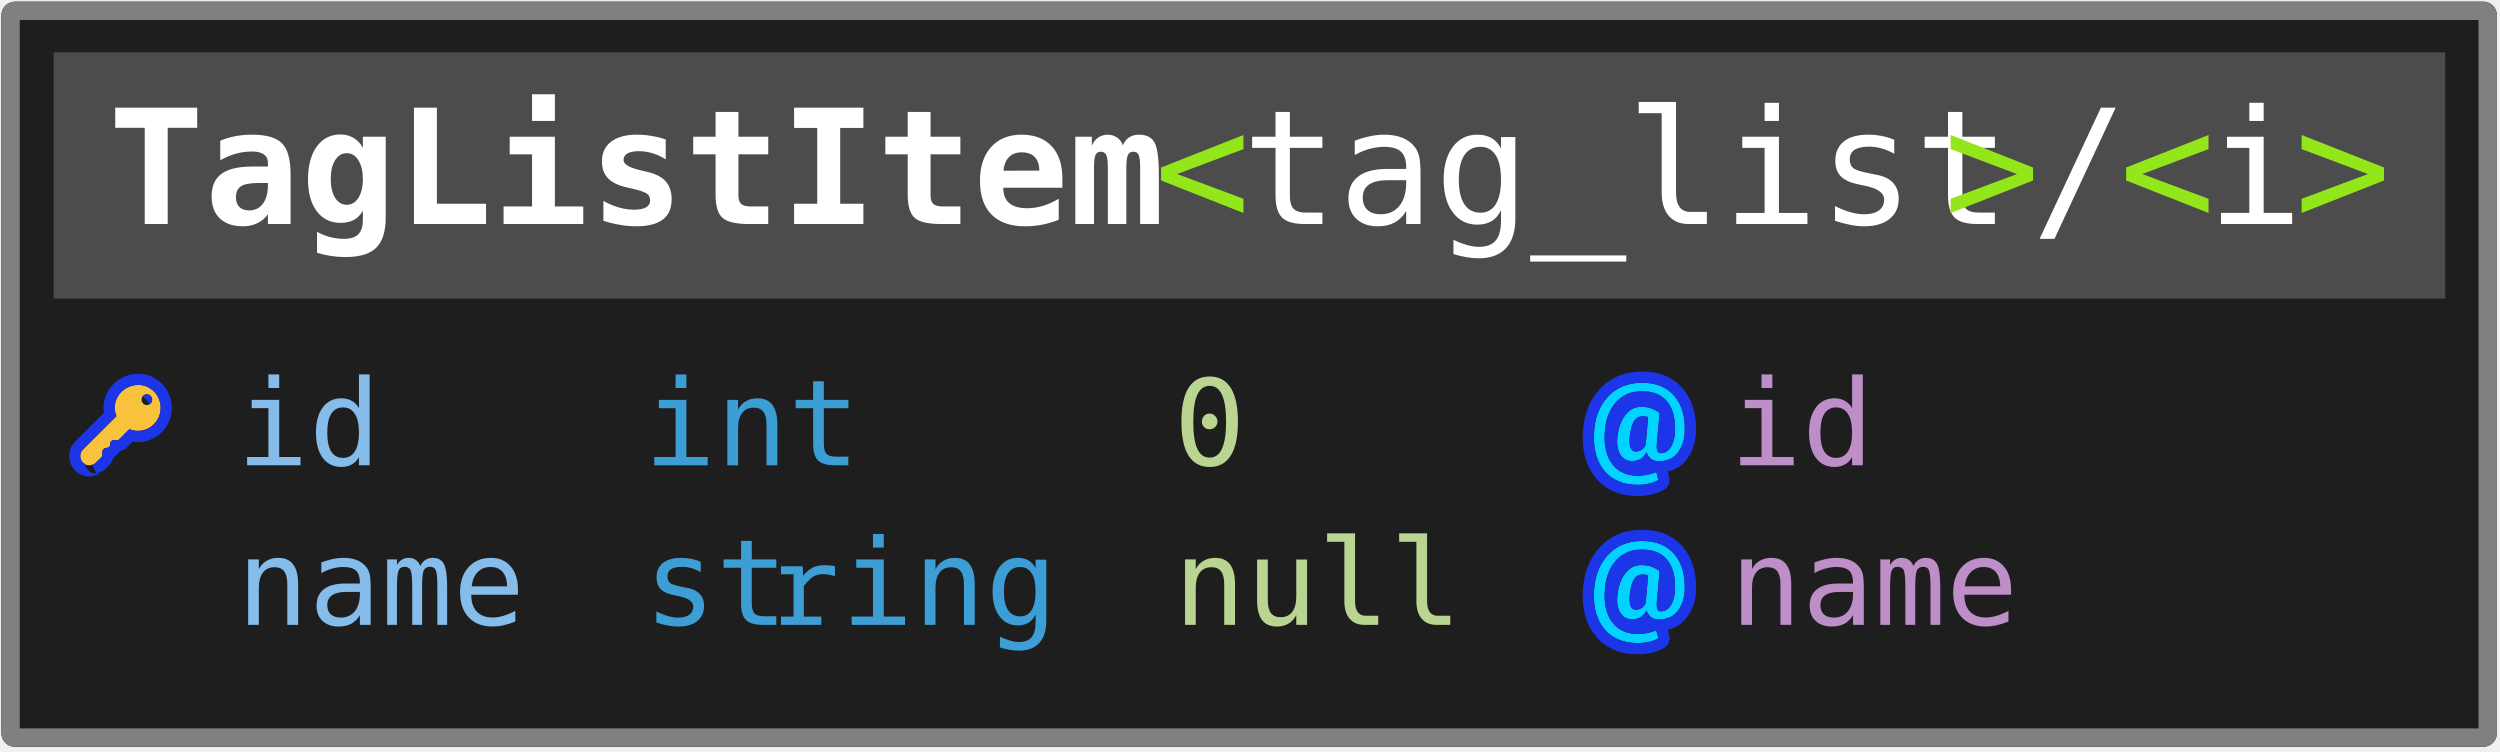
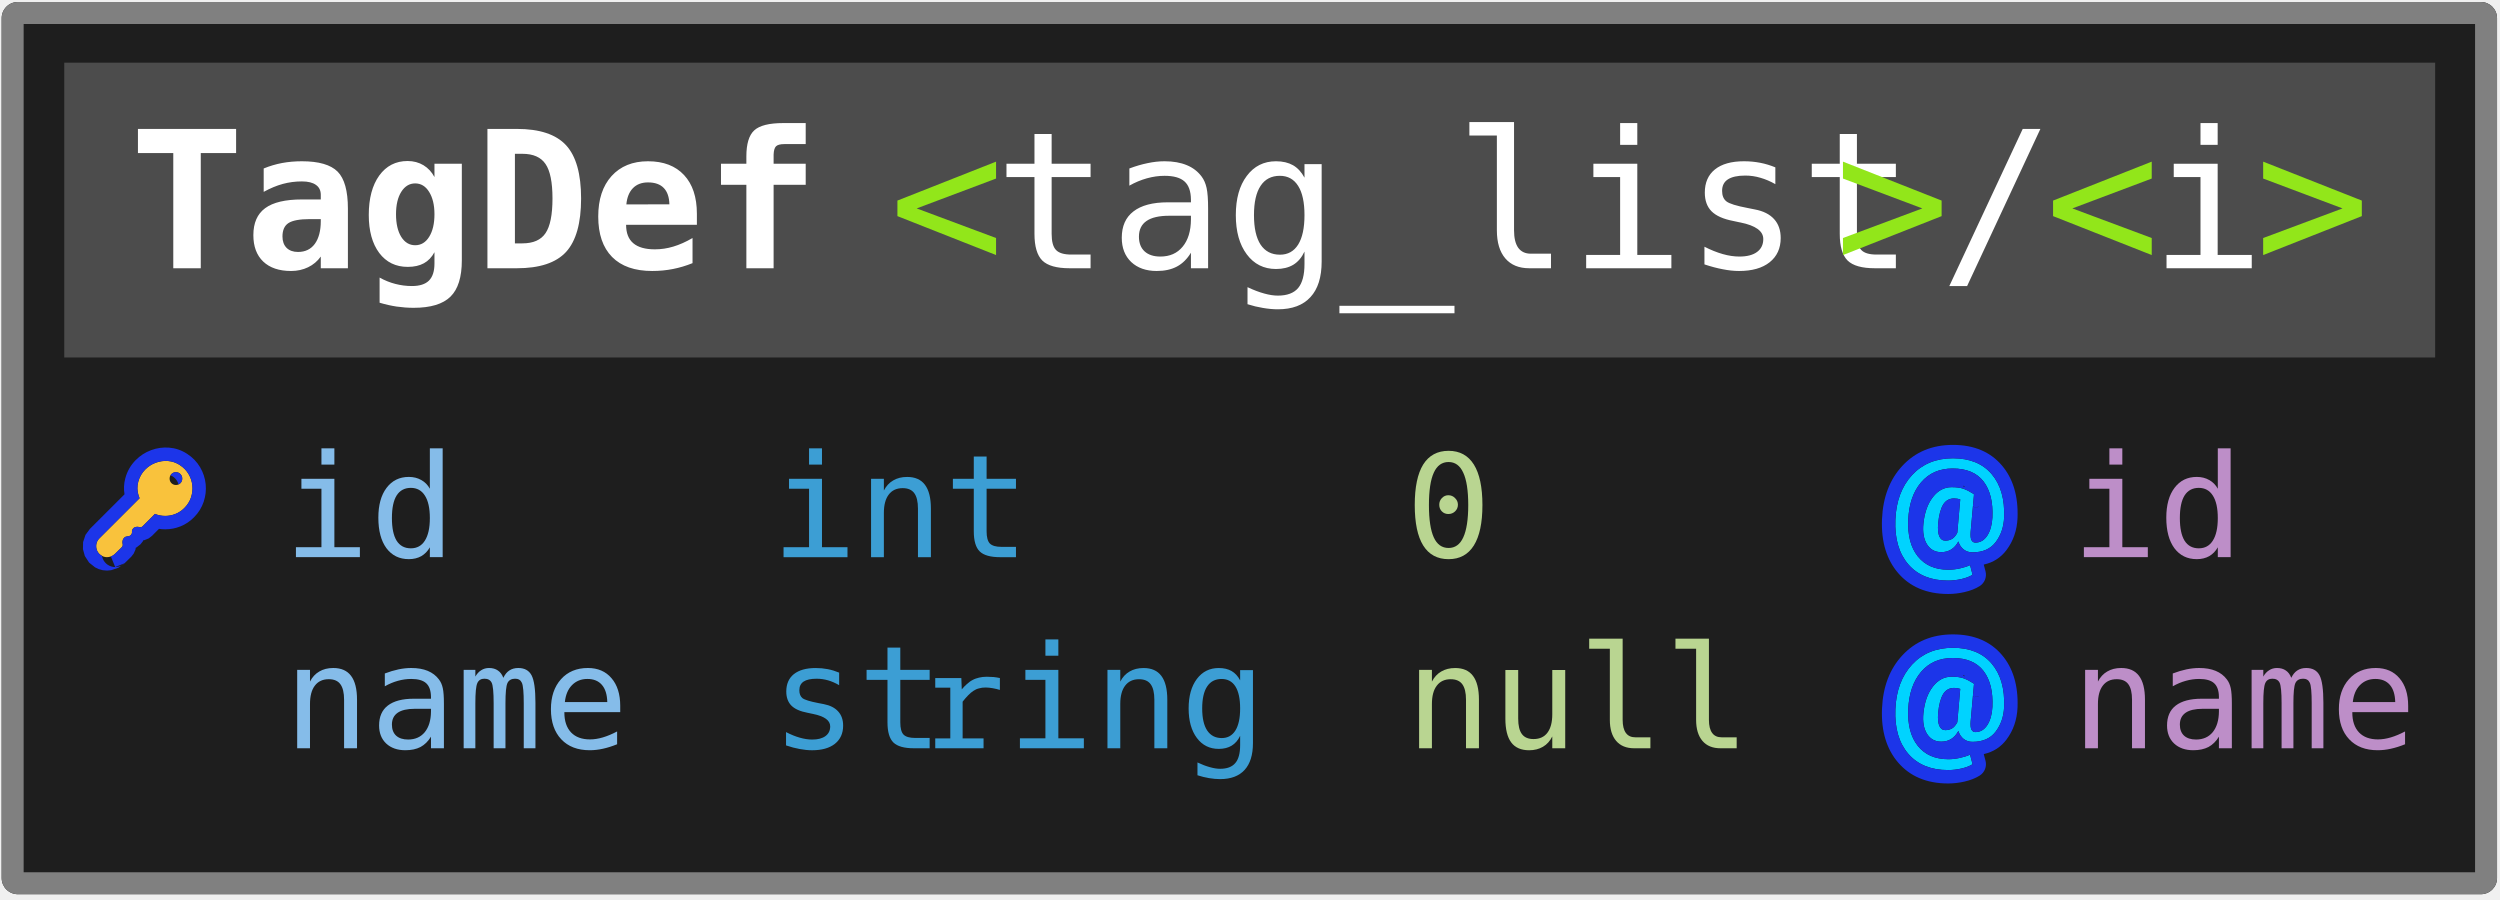
- <svg xmlns="http://www.w3.org/2000/svg" width="376px" height="113px" version="1.1" xml:space="preserve" style="fill-rule:evenodd;clip-rule:evenodd;stroke-linejoin:round;stroke-miterlimit:2;">
+ <svg xmlns="http://www.w3.org/2000/svg" width="314px" height="113px" version="1.1" xml:space="preserve" style="fill-rule:evenodd;clip-rule:evenodd;stroke-linejoin:round;stroke-miterlimit:2;">
  <g transform="matrix(1,0,0,1,-1567,-877)">
    <g transform="matrix(1.88574,0,0,2.11455,0,0)">
-       <g id="TagListItem-Node" transform="matrix(0.41675,0,0,0.136134,638.828,372.147)">
+       <g id="TagListItem-Node" transform="matrix(0.348011,0,0,0.136134,670.539,372.147)">
        <rect x="461.325" y="313.788" width="477.583" height="389.292" style="fill:none;" />
        <clipPath id="_clip1">
          <rect x="461.325" y="313.788" width="477.583" height="389.292" />
        </clipPath>
        <g clip-path="url(#_clip1)">
          <g transform="matrix(0.860484,0,0,1.13643,169.719,31.5814)">
-             <path d="M893.902,254.534L893.902,584.679C893.902,588.105 892.556,590.885 890.9,590.885L341.887,590.885C340.23,590.885 338.885,588.105 338.885,584.679L338.885,254.534C338.885,251.109 340.23,248.328 341.887,248.328L890.9,248.328C892.556,248.328 893.902,251.109 893.902,254.534Z" style="fill:rgb(30,30,30);" />
-             <path d="M893.902,254.534L893.902,584.679C893.902,588.105 892.556,590.885 890.9,590.885L341.887,590.885C340.23,590.885 338.885,588.105 338.885,584.679L338.885,254.534C338.885,251.109 340.23,248.328 341.887,248.328L890.9,248.328C892.556,248.328 893.902,251.109 893.902,254.534ZM342.966,256.764L342.966,582.449L889.821,582.449L889.821,256.764L342.966,256.764Z" style="fill:rgb(128,128,128);" />
+             <path d="M893.902,254.534L893.902,584.679C893.902,588.105 892.291,590.885 890.307,590.885L342.48,590.885C340.496,590.885 338.885,588.105 338.885,584.679L338.885,254.534C338.885,251.109 340.496,248.328 342.48,248.328L890.307,248.328C892.291,248.328 893.902,251.109 893.902,254.534Z" style="fill:rgb(30,30,30);" />
+             <path d="M893.902,254.534L893.902,584.679C893.902,588.105 892.291,590.885 890.307,590.885L342.48,590.885C340.496,590.885 338.885,588.105 338.885,584.679L338.885,254.534C338.885,251.109 340.496,248.328 342.48,248.328L890.307,248.328C892.291,248.328 893.902,251.109 893.902,254.534ZM343.772,256.764L343.772,582.449L889.015,582.449L889.015,256.764L343.772,256.764Z" style="fill:rgb(128,128,128);" />
          </g>
-           <g id="Tag-Column" transform="matrix(1.27245,0,0,3.47388,39.1545,-982.141)">
+           <g id="Tag-Column" transform="matrix(1.52379,0,0,3.47388,-44.2317,-982.141)">
            <text x="591.738px" y="442.78px" style="font-family:'Consolas', monospace;font-size:18px;fill:rgb(189,142,200);">id</text>
            <g transform="matrix(18,0,0,18,631.324,466.78)">
                        </g>
            <text x="591.738px" y="466.78px" style="font-family:'Consolas', monospace;font-size:18px;fill:rgb(189,142,200);">name</text>
          </g>
-           <g id="Attrib-or-Elem-Column" transform="matrix(1.45999,0,0,1.38165,-1395.02,-119.226)">
-             <g transform="matrix(0.488367,0,0,1.40887,959.203,-166.316)">
+           <g id="Attrib-or-Elem-Column" transform="matrix(1.45999,0,0,1.38165,-1335.65,-119.226)">
+             <g transform="matrix(0.584828,0,0,1.40887,855.115,-166.316)">
              <g id="At">
                <path d="M1091.25,498.511C1091.16,500.64 1090.54,502.476 1089.38,504.019C1088.22,505.562 1086.48,506.333 1084.16,506.333C1083.4,506.333 1082.74,506.118 1082.19,505.688C1081.63,505.259 1081.23,504.658 1081,503.887C1080.57,504.688 1080.04,505.288 1079.39,505.688C1078.76,506.089 1078.01,506.289 1077.15,506.289C1075.77,506.289 1074.71,505.708 1073.97,504.546C1073.24,503.384 1072.97,501.846 1073.16,499.932C1073.41,497.451 1074.11,495.464 1075.27,493.97C1076.42,492.476 1077.83,491.729 1079.48,491.729C1080.61,491.729 1081.52,491.855 1082.21,492.109C1082.9,492.363 1083.65,492.754 1084.47,493.281L1084.43,493.34L1084.5,493.34L1083.75,501.733C1083.68,502.661 1083.75,503.296 1083.96,503.638C1084.16,503.98 1084.44,504.15 1084.79,504.15C1085.92,504.15 1086.82,503.618 1087.5,502.554C1088.17,501.489 1088.55,500.142 1088.63,498.511C1088.79,495.063 1088.12,492.373 1086.63,490.439C1085.14,488.506 1082.84,487.539 1079.72,487.539C1076.77,487.539 1074.4,488.579 1072.63,490.659C1070.87,492.739 1069.91,495.527 1069.76,499.023C1069.6,502.49 1070.31,505.225 1071.9,507.227C1073.5,509.229 1075.79,510.23 1078.77,510.23C1079.6,510.23 1080.46,510.132 1081.34,509.937C1082.23,509.741 1082.99,509.497 1083.62,509.204L1084.18,511.357C1083.52,511.768 1082.69,512.087 1081.68,512.317C1080.67,512.546 1079.68,512.661 1078.71,512.661C1074.85,512.661 1071.87,511.445 1069.77,509.014C1067.68,506.582 1066.71,503.252 1066.88,499.023C1067.05,494.854 1068.3,491.516 1070.62,489.011C1072.94,486.506 1076,485.254 1079.78,485.254C1083.56,485.254 1086.46,486.438 1088.47,488.806C1090.48,491.174 1091.41,494.409 1091.25,498.511ZM1076.46,499.932C1076.36,501.172 1076.45,502.112 1076.73,502.751C1077.01,503.391 1077.46,503.711 1078.08,503.711C1078.63,503.711 1079.13,503.584 1079.57,503.33C1080.02,503.076 1080.41,502.607 1080.77,501.924L1080.77,501.829C1080.77,501.804 1080.77,501.772 1080.78,501.733L1081.42,494.468C1081.2,494.399 1080.97,494.346 1080.75,494.307C1080.53,494.268 1080.29,494.248 1080.05,494.248C1078.96,494.248 1078.14,494.719 1077.57,495.662C1077.01,496.604 1076.63,498.027 1076.46,499.932Z" style="fill:rgb(0,211,255);fill-rule:nonzero;" />
-                 <path d="M1086.69,509.077L1087.09,510.605C1087.41,511.873 1086.88,513.208 1085.77,513.903C1084.87,514.468 1083.74,514.931 1082.35,515.247C1081.11,515.528 1079.9,515.666 1078.71,515.666C1073.85,515.666 1070.13,514.037 1067.5,510.975C1064.96,508.029 1063.67,504.028 1063.88,498.906L1063.88,498.897C1064.09,493.918 1065.65,489.96 1068.42,486.97C1071.3,483.856 1075.07,482.249 1079.78,482.249C1084.58,482.249 1088.21,483.856 1090.76,486.861C1093.21,489.74 1094.45,493.639 1094.26,498.625L1094.26,498.635C1094.14,501.418 1093.3,503.809 1091.78,505.826C1090.53,507.49 1088.84,508.603 1086.69,509.077ZM1084.54,496.285L1084.5,496.286L1084.5,496.289L1084.53,496.291L1084.54,496.285ZM1084.53,496.291L1084.5,496.307L1084.5,496.345L1084.56,496.292L1084.53,496.291ZM1084.56,496.292C1084.73,496.299 1085.12,496.29 1085.59,496.102L1085.59,496.072C1085.27,496.2 1084.92,496.273 1084.57,496.285L1084.56,496.292ZM1084.57,496.285L1084.6,496.259L1084.54,496.285L1084.57,496.285ZM1091.25,498.511C1091.41,494.409 1090.48,491.174 1088.47,488.806C1086.46,486.438 1083.56,485.254 1079.78,485.254C1076,485.254 1072.94,486.506 1070.62,489.011C1068.3,491.516 1067.05,494.854 1066.88,499.023C1066.71,503.252 1067.68,506.582 1069.77,509.014C1071.87,511.445 1074.85,512.661 1078.71,512.661C1079.68,512.661 1080.67,512.546 1081.68,512.317C1082.69,512.087 1083.52,511.768 1084.18,511.357L1083.62,509.204C1082.99,509.497 1082.23,509.741 1081.34,509.937C1080.46,510.132 1079.6,510.23 1078.77,510.23C1075.79,510.23 1073.5,509.229 1071.9,507.227C1070.31,505.225 1069.6,502.49 1069.76,499.023C1069.91,495.527 1070.87,492.739 1072.63,490.659C1074.4,488.579 1076.77,487.539 1079.72,487.539C1082.84,487.539 1085.14,488.506 1086.63,490.439C1088.12,492.373 1088.79,495.063 1088.63,498.511C1088.55,500.142 1088.17,501.489 1087.5,502.554C1086.82,503.618 1085.92,504.15 1084.79,504.15C1084.44,504.15 1084.16,503.98 1083.96,503.638C1083.75,503.296 1083.68,502.661 1083.75,501.733L1084.5,493.34L1084.43,493.34L1084.47,493.281C1083.65,492.754 1082.9,492.363 1082.21,492.109C1081.52,491.855 1080.61,491.729 1079.48,491.729C1077.83,491.729 1076.42,492.476 1075.27,493.97C1074.11,495.464 1073.41,497.451 1073.16,499.932C1072.97,501.846 1073.24,503.384 1073.97,504.546C1074.71,505.708 1075.77,506.289 1077.15,506.289C1078.01,506.289 1078.76,506.089 1079.39,505.688C1080.04,505.288 1080.57,504.688 1081,503.887C1081.23,504.658 1081.63,505.259 1082.19,505.688C1082.74,506.118 1083.4,506.333 1084.16,506.333C1086.48,506.333 1088.22,505.562 1089.38,504.019C1090.54,502.476 1091.16,500.64 1091.25,498.511ZM1076.46,499.932C1076.63,498.027 1077.01,496.604 1077.57,495.662C1078.14,494.719 1078.96,494.248 1080.05,494.248C1080.29,494.248 1080.53,494.268 1080.75,494.307C1080.97,494.346 1081.2,494.399 1081.42,494.468L1080.78,501.733C1080.77,501.772 1080.77,501.804 1080.77,501.829L1080.77,501.924C1080.41,502.607 1080.02,503.076 1079.57,503.33C1079.13,503.584 1078.63,503.711 1078.08,503.711C1077.46,503.711 1077.01,503.391 1076.73,502.751C1076.45,502.112 1076.36,501.172 1076.46,499.932ZM1082.04,491.518L1082.3,491.593C1082.36,491.612 1082.42,491.632 1082.48,491.654C1082.31,491.43 1082.17,491.346 1082.07,491.48L1082.04,491.518ZM1084.31,495.983L1084.29,496.119L1084.39,496.219L1084.31,495.983Z" style="fill:rgb(28,53,233);" />
+                 <path d="M1086.69,509.077L1087.09,510.605C1087.41,511.873 1086.88,513.208 1085.77,513.903C1084.87,514.468 1083.74,514.931 1082.35,515.247C1081.11,515.528 1079.9,515.666 1078.71,515.666C1073.85,515.666 1070.13,514.037 1067.5,510.975C1064.96,508.029 1063.67,504.028 1063.88,498.906L1063.88,498.897C1064.09,493.918 1065.65,489.96 1068.42,486.97C1071.3,483.856 1075.07,482.249 1079.78,482.249C1084.58,482.249 1088.21,483.856 1090.76,486.861C1093.21,489.74 1094.45,493.639 1094.26,498.625L1094.26,498.635C1094.14,501.418 1093.3,503.809 1091.78,505.826C1090.53,507.49 1088.84,508.603 1086.69,509.077ZM1084.54,496.285L1084.5,496.286L1084.5,496.289L1084.53,496.291L1084.54,496.285ZM1084.53,496.291L1084.5,496.307L1084.5,496.345L1084.56,496.292L1084.53,496.291ZM1084.56,496.292C1084.73,496.299 1085.12,496.29 1085.59,496.102L1085.59,496.072C1085.27,496.2 1084.92,496.273 1084.57,496.285L1084.56,496.292ZM1084.57,496.285L1084.6,496.259L1084.54,496.285L1084.57,496.285ZM1082.04,491.518L1082.3,491.593C1082.36,491.612 1082.42,491.632 1082.48,491.654C1082.31,491.43 1082.17,491.346 1082.07,491.48L1082.04,491.518ZM1084.31,495.983L1084.29,496.119L1084.39,496.219L1084.31,495.983ZM1091.25,498.511C1091.41,494.409 1090.48,491.174 1088.47,488.806C1086.46,486.438 1083.56,485.254 1079.78,485.254C1076,485.254 1072.94,486.506 1070.62,489.011C1068.3,491.516 1067.05,494.854 1066.88,499.023C1066.71,503.252 1067.68,506.582 1069.77,509.014C1071.87,511.445 1074.85,512.661 1078.71,512.661C1079.68,512.661 1080.67,512.546 1081.68,512.317C1082.69,512.087 1083.52,511.768 1084.18,511.357L1083.62,509.204C1082.99,509.497 1082.23,509.741 1081.34,509.937C1080.46,510.132 1079.6,510.23 1078.77,510.23C1075.79,510.23 1073.5,509.229 1071.9,507.227C1070.31,505.225 1069.6,502.49 1069.76,499.023C1069.91,495.527 1070.87,492.739 1072.63,490.659C1074.4,488.579 1076.77,487.539 1079.72,487.539C1082.84,487.539 1085.14,488.506 1086.63,490.439C1088.12,492.373 1088.79,495.063 1088.63,498.511C1088.55,500.142 1088.17,501.489 1087.5,502.554C1086.82,503.618 1085.92,504.15 1084.79,504.15C1084.44,504.15 1084.16,503.98 1083.96,503.638C1083.75,503.296 1083.68,502.661 1083.75,501.733L1084.5,493.34L1084.43,493.34L1084.47,493.281C1083.65,492.754 1082.9,492.363 1082.21,492.109C1081.52,491.855 1080.61,491.729 1079.48,491.729C1077.83,491.729 1076.42,492.476 1075.27,493.97C1074.11,495.464 1073.41,497.451 1073.16,499.932C1072.97,501.846 1073.24,503.384 1073.97,504.546C1074.71,505.708 1075.77,506.289 1077.15,506.289C1078.01,506.289 1078.76,506.089 1079.39,505.688C1080.04,505.288 1080.57,504.688 1081,503.887C1081.23,504.658 1081.63,505.259 1082.19,505.688C1082.74,506.118 1083.4,506.333 1084.16,506.333C1086.48,506.333 1088.22,505.562 1089.38,504.019C1090.54,502.476 1091.16,500.64 1091.25,498.511ZM1076.46,499.932C1076.63,498.027 1077.01,496.604 1077.57,495.662C1078.14,494.719 1078.96,494.248 1080.05,494.248C1080.29,494.248 1080.53,494.268 1080.75,494.307C1080.97,494.346 1081.2,494.399 1081.42,494.468L1080.78,501.733C1080.77,501.772 1080.77,501.804 1080.77,501.829L1080.77,501.924C1080.41,502.607 1080.02,503.076 1079.57,503.33C1079.13,503.584 1078.63,503.711 1078.08,503.711C1077.46,503.711 1077.01,503.391 1076.73,502.751C1076.45,502.112 1076.36,501.172 1076.46,499.932Z" style="fill:rgb(28,53,233);" />
              </g>
            </g>
-             <g transform="matrix(0.488367,0,0,1.40887,959.203,-226.157)">
+             <g transform="matrix(0.584828,0,0,1.40887,855.115,-226.157)">
              <g id="At1">
                <path d="M1091.25,498.511C1091.16,500.64 1090.54,502.476 1089.38,504.019C1088.22,505.562 1086.48,506.333 1084.16,506.333C1083.4,506.333 1082.74,506.118 1082.19,505.688C1081.63,505.259 1081.23,504.658 1081,503.887C1080.57,504.688 1080.04,505.288 1079.39,505.688C1078.76,506.089 1078.01,506.289 1077.15,506.289C1075.77,506.289 1074.71,505.708 1073.97,504.546C1073.24,503.384 1072.97,501.846 1073.16,499.932C1073.41,497.451 1074.11,495.464 1075.27,493.97C1076.42,492.476 1077.83,491.729 1079.48,491.729C1080.61,491.729 1081.52,491.855 1082.21,492.109C1082.9,492.363 1083.65,492.754 1084.47,493.281L1084.43,493.34L1084.5,493.34L1083.75,501.733C1083.68,502.661 1083.75,503.296 1083.96,503.638C1084.16,503.98 1084.44,504.15 1084.79,504.15C1085.92,504.15 1086.82,503.618 1087.5,502.554C1088.17,501.489 1088.55,500.142 1088.63,498.511C1088.79,495.063 1088.12,492.373 1086.63,490.439C1085.14,488.506 1082.84,487.539 1079.72,487.539C1076.77,487.539 1074.4,488.579 1072.63,490.659C1070.87,492.739 1069.91,495.527 1069.76,499.023C1069.6,502.49 1070.31,505.225 1071.9,507.227C1073.5,509.229 1075.79,510.23 1078.77,510.23C1079.6,510.23 1080.46,510.132 1081.34,509.937C1082.23,509.741 1082.99,509.497 1083.62,509.204L1084.18,511.357C1083.52,511.768 1082.69,512.087 1081.68,512.317C1080.67,512.546 1079.68,512.661 1078.71,512.661C1074.85,512.661 1071.87,511.445 1069.77,509.014C1067.68,506.582 1066.71,503.252 1066.88,499.023C1067.05,494.854 1068.3,491.516 1070.62,489.011C1072.94,486.506 1076,485.254 1079.78,485.254C1083.56,485.254 1086.46,486.438 1088.47,488.806C1090.48,491.174 1091.41,494.409 1091.25,498.511ZM1076.46,499.932C1076.36,501.172 1076.45,502.112 1076.73,502.751C1077.01,503.391 1077.46,503.711 1078.08,503.711C1078.63,503.711 1079.13,503.584 1079.57,503.33C1080.02,503.076 1080.41,502.607 1080.77,501.924L1080.77,501.829C1080.77,501.804 1080.77,501.772 1080.78,501.733L1081.42,494.468C1081.2,494.399 1080.97,494.346 1080.75,494.307C1080.53,494.268 1080.29,494.248 1080.05,494.248C1078.96,494.248 1078.14,494.719 1077.57,495.662C1077.01,496.604 1076.63,498.027 1076.46,499.932Z" style="fill:rgb(0,211,255);fill-rule:nonzero;" />
-                 <path d="M1086.69,509.077L1087.09,510.605C1087.41,511.873 1086.88,513.208 1085.77,513.903C1084.87,514.468 1083.74,514.931 1082.35,515.247C1081.11,515.528 1079.9,515.666 1078.71,515.666C1073.85,515.666 1070.13,514.037 1067.5,510.975C1064.96,508.029 1063.67,504.028 1063.88,498.906L1063.88,498.897C1064.09,493.918 1065.65,489.96 1068.42,486.97C1071.3,483.856 1075.07,482.249 1079.78,482.249C1084.58,482.249 1088.21,483.856 1090.76,486.861C1093.21,489.74 1094.45,493.639 1094.26,498.625L1094.26,498.635C1094.14,501.418 1093.3,503.809 1091.78,505.826C1090.53,507.49 1088.84,508.603 1086.69,509.077ZM1091.25,498.511C1091.41,494.409 1090.48,491.174 1088.47,488.806C1086.46,486.438 1083.56,485.254 1079.78,485.254C1076,485.254 1072.94,486.506 1070.62,489.011C1068.3,491.516 1067.05,494.854 1066.88,499.023C1066.71,503.252 1067.68,506.582 1069.77,509.014C1071.87,511.445 1074.85,512.661 1078.71,512.661C1079.68,512.661 1080.67,512.546 1081.68,512.317C1082.69,512.087 1083.52,511.768 1084.18,511.357L1083.62,509.204C1082.99,509.497 1082.23,509.741 1081.34,509.937C1080.46,510.132 1079.6,510.23 1078.77,510.23C1075.79,510.23 1073.5,509.229 1071.9,507.227C1070.31,505.225 1069.6,502.49 1069.76,499.023C1069.91,495.527 1070.87,492.739 1072.63,490.659C1074.4,488.579 1076.77,487.539 1079.72,487.539C1082.84,487.539 1085.14,488.506 1086.63,490.439C1088.12,492.373 1088.79,495.063 1088.63,498.511C1088.55,500.142 1088.17,501.489 1087.5,502.554C1086.82,503.618 1085.92,504.15 1084.79,504.15C1084.44,504.15 1084.16,503.98 1083.96,503.638C1083.75,503.296 1083.68,502.661 1083.75,501.733L1084.5,493.34L1084.43,493.34L1084.47,493.281C1083.65,492.754 1082.9,492.363 1082.21,492.109C1081.52,491.855 1080.61,491.729 1079.48,491.729C1077.83,491.729 1076.42,492.476 1075.27,493.97C1074.11,495.464 1073.41,497.451 1073.16,499.932C1072.97,501.846 1073.24,503.384 1073.97,504.546C1074.71,505.708 1075.77,506.289 1077.15,506.289C1078.01,506.289 1078.76,506.089 1079.39,505.688C1080.04,505.288 1080.57,504.688 1081,503.887C1081.23,504.658 1081.63,505.259 1082.19,505.688C1082.74,506.118 1083.4,506.333 1084.16,506.333C1086.48,506.333 1088.22,505.562 1089.38,504.019C1090.54,502.476 1091.16,500.64 1091.25,498.511ZM1076.46,499.932C1076.63,498.027 1077.01,496.604 1077.57,495.662C1078.14,494.719 1078.96,494.248 1080.05,494.248C1080.29,494.248 1080.53,494.268 1080.75,494.307C1080.97,494.346 1081.2,494.399 1081.42,494.468L1080.78,501.733C1080.77,501.772 1080.77,501.804 1080.77,501.829L1080.77,501.924C1080.41,502.607 1080.02,503.076 1079.57,503.33C1079.13,503.584 1078.63,503.711 1078.08,503.711C1077.46,503.711 1077.01,503.391 1076.73,502.751C1076.45,502.112 1076.36,501.172 1076.46,499.932ZM1084.54,496.285L1084.5,496.286L1084.5,496.289L1084.53,496.291L1084.54,496.285ZM1084.53,496.291L1084.5,496.307L1084.5,496.345L1084.56,496.292L1084.53,496.291ZM1084.56,496.292C1084.73,496.299 1085.12,496.29 1085.59,496.102L1085.59,496.072C1085.27,496.2 1084.92,496.273 1084.57,496.285L1084.56,496.292ZM1084.57,496.285L1084.6,496.259L1084.54,496.285L1084.57,496.285ZM1084.31,495.983L1084.29,496.119L1084.39,496.219L1084.31,495.983ZM1082.04,491.518L1082.3,491.593C1082.36,491.612 1082.42,491.632 1082.48,491.654C1082.31,491.43 1082.17,491.346 1082.07,491.48L1082.04,491.518Z" style="fill:rgb(28,53,233);" />
+                 <path d="M1086.69,509.077L1087.09,510.605C1087.41,511.873 1086.88,513.208 1085.77,513.903C1084.87,514.468 1083.74,514.931 1082.35,515.247C1081.11,515.528 1079.9,515.666 1078.71,515.666C1073.85,515.666 1070.13,514.037 1067.5,510.975C1064.96,508.029 1063.67,504.028 1063.88,498.906L1063.88,498.897C1064.09,493.918 1065.65,489.96 1068.42,486.97C1071.3,483.856 1075.07,482.249 1079.78,482.249C1084.58,482.249 1088.21,483.856 1090.76,486.861C1093.21,489.74 1094.45,493.639 1094.26,498.625L1094.26,498.635C1094.14,501.418 1093.3,503.809 1091.78,505.826C1090.53,507.49 1088.84,508.603 1086.69,509.077ZM1091.25,498.511C1091.41,494.409 1090.48,491.174 1088.47,488.806C1086.46,486.438 1083.56,485.254 1079.78,485.254C1076,485.254 1072.94,486.506 1070.62,489.011C1068.3,491.516 1067.05,494.854 1066.88,499.023C1066.71,503.252 1067.68,506.582 1069.77,509.014C1071.87,511.445 1074.85,512.661 1078.71,512.661C1079.68,512.661 1080.67,512.546 1081.68,512.317C1082.69,512.087 1083.52,511.768 1084.18,511.357L1083.62,509.204C1082.99,509.497 1082.23,509.741 1081.34,509.937C1080.46,510.132 1079.6,510.23 1078.77,510.23C1075.79,510.23 1073.5,509.229 1071.9,507.227C1070.31,505.225 1069.6,502.49 1069.76,499.023C1069.91,495.527 1070.87,492.739 1072.63,490.659C1074.4,488.579 1076.77,487.539 1079.72,487.539C1082.84,487.539 1085.14,488.506 1086.63,490.439C1088.12,492.373 1088.79,495.063 1088.63,498.511C1088.55,500.142 1088.17,501.489 1087.5,502.554C1086.82,503.618 1085.92,504.15 1084.79,504.15C1084.44,504.15 1084.16,503.98 1083.96,503.638C1083.75,503.296 1083.68,502.661 1083.75,501.733L1084.5,493.34L1084.43,493.34L1084.47,493.281C1083.65,492.754 1082.9,492.363 1082.21,492.109C1081.52,491.855 1080.61,491.729 1079.48,491.729C1077.83,491.729 1076.42,492.476 1075.27,493.97C1074.11,495.464 1073.41,497.451 1073.16,499.932C1072.97,501.846 1073.24,503.384 1073.97,504.546C1074.71,505.708 1075.77,506.289 1077.15,506.289C1078.01,506.289 1078.76,506.089 1079.39,505.688C1080.04,505.288 1080.57,504.688 1081,503.887C1081.23,504.658 1081.63,505.259 1082.19,505.688C1082.74,506.118 1083.4,506.333 1084.16,506.333C1086.48,506.333 1088.22,505.562 1089.38,504.019C1090.54,502.476 1091.16,500.64 1091.25,498.511ZM1076.46,499.932C1076.63,498.027 1077.01,496.604 1077.57,495.662C1078.14,494.719 1078.96,494.248 1080.05,494.248C1080.29,494.248 1080.53,494.268 1080.75,494.307C1080.97,494.346 1081.2,494.399 1081.42,494.468L1080.78,501.733C1080.77,501.772 1080.77,501.804 1080.77,501.829L1080.77,501.924C1080.41,502.607 1080.02,503.076 1079.57,503.33C1079.13,503.584 1078.63,503.711 1078.08,503.711C1077.46,503.711 1077.01,503.391 1076.73,502.751C1076.45,502.112 1076.36,501.172 1076.46,499.932ZM1082.04,491.518L1082.3,491.593C1082.36,491.612 1082.42,491.632 1082.48,491.654C1082.31,491.43 1082.17,491.346 1082.07,491.48L1082.04,491.518ZM1084.54,496.285L1084.5,496.286L1084.5,496.289L1084.53,496.291L1084.54,496.285ZM1084.53,496.291L1084.5,496.307L1084.5,496.345L1084.56,496.292L1084.53,496.291ZM1084.56,496.292C1084.73,496.299 1085.12,496.29 1085.59,496.102L1085.59,496.072C1085.27,496.2 1084.92,496.273 1084.57,496.285L1084.56,496.292ZM1084.57,496.285L1084.6,496.259L1084.54,496.285L1084.57,496.285ZM1084.31,495.983L1084.29,496.119L1084.39,496.219L1084.31,495.983Z" style="fill:rgb(28,53,233);" />
              </g>
            </g>
          </g>
-           <g id="Default-Column" transform="matrix(1.27245,0,0,3.47388,-1119.69,-1061.69)">
+           <g id="Default-Column" transform="matrix(1.52379,0,0,3.47388,-1431.97,-1061.69)">
            <text x="1418.8px" y="465.679px" style="font-family:'Consolas', monospace;font-size:18px;fill:rgb(185,213,145);">0</text>
            <g transform="matrix(18,0,0,18,1458.38,489.679)">
                        </g>
            <text x="1418.8px" y="489.679px" style="font-family:'Consolas', monospace;font-size:18px;fill:rgb(185,213,145);">null</text>
          </g>
-           <g id="Type-Column" transform="matrix(1.27245,0,0,3.47388,-1221.07,-1061.69)">
+           <g id="Type-Column" transform="matrix(1.52379,0,0,3.47388,-1553.37,-1061.69)">
            <text x="1418.8px" y="465.679px" style="font-family:'Consolas', monospace;font-size:18px;fill:rgb(60,158,212);">int</text>
            <g transform="matrix(18,0,0,18,1438.59,489.679)">
              <path d="M0.228,-0.49L0.231,-0.411C0.243,-0.425 0.255,-0.438 0.267,-0.448C0.279,-0.459 0.292,-0.469 0.306,-0.476C0.32,-0.484 0.335,-0.489 0.352,-0.493C0.368,-0.497 0.386,-0.499 0.406,-0.499C0.421,-0.499 0.437,-0.498 0.453,-0.497C0.469,-0.495 0.484,-0.493 0.497,-0.49L0.497,-0.407C0.481,-0.412 0.465,-0.416 0.447,-0.419C0.429,-0.422 0.413,-0.424 0.398,-0.424C0.381,-0.424 0.365,-0.422 0.352,-0.418C0.338,-0.415 0.325,-0.409 0.313,-0.401C0.301,-0.393 0.288,-0.383 0.276,-0.37C0.264,-0.358 0.251,-0.343 0.237,-0.325L0.237,-0.069L0.383,-0.069L0.383,-0L0.046,-0L0.046,-0.069L0.151,-0.069L0.151,-0.423L0.046,-0.423L0.046,-0.49L0.228,-0.49Z" style="fill:rgb(60,158,212);fill-rule:nonzero;" />
            </g>
            <g transform="matrix(18,0,0,18,1438.59,489.679)">
                        </g>
            <g transform="matrix(18,0,0,18,1478.18,489.679)">
                        </g>
            <text x="1418.8px" y="489.679px" style="font-family:'Consolas', monospace;font-size:18px;fill:rgb(60,158,212);">st<tspan x="1448.49px " y="489.679px ">i</tspan>ng</text>
          </g>
-           <g id="Name-Column" transform="matrix(1.27245,0,0,3.47388,-246.596,-982.141)">
+           <g id="Name-Column" transform="matrix(1.52379,0,0,3.47388,-386.423,-982.141)">
            <text x="591.738px" y="442.78px" style="font-family:'Consolas', monospace;font-size:18px;fill:rgb(133,188,233);">id</text>
            <g transform="matrix(18,0,0,18,631.324,466.78)">
                        </g>
            <text x="591.738px" y="466.78px" style="font-family:'Consolas', monospace;font-size:18px;fill:rgb(133,188,233);">name</text>
          </g>
-           <g id="PK-FK-Column" transform="matrix(1.27245,0,0,2.77521,-1406.99,-756.783)">
+           <g id="PK-FK-Column" transform="matrix(1.52379,0,0,2.77521,-1776.01,-756.783)">
            <g transform="matrix(0.409147,0,0,0.512151,1157.27,22.6364)">
              <g id="PK">
                <path d="M804.167,852.56C803.142,853.605 802.436,854.843 802.05,856.274C801.665,857.704 801.696,859.123 802.146,860.529C802.233,860.803 802.336,861.076 802.453,861.349L790.105,873.683C789.597,874.191 789.287,874.787 789.174,875.471C789.062,876.154 789.145,876.818 789.423,877.463C789.702,878.107 790.178,878.625 790.852,879.015C791.516,879.406 792.233,879.533 793.005,879.396C793.776,879.26 794.431,878.918 794.968,878.371C794.968,878.371 795.095,878.246 795.349,877.997C795.603,877.748 795.886,877.47 796.198,877.162C796.511,876.855 796.76,876.613 796.945,876.437C797.248,876.125 797.351,875.783 797.253,875.412C797.185,875.139 797.172,874.833 797.216,874.496C797.26,874.159 797.39,873.864 797.605,873.61C797.81,873.366 798.015,873.215 798.22,873.156C798.425,873.097 798.625,873.058 798.82,873.039C798.977,873.019 799.135,872.99 799.296,872.951C799.458,872.912 799.611,872.814 799.758,872.658C799.904,872.512 800.007,872.35 800.066,872.175C800.124,871.999 800.139,871.74 800.109,871.398C800.1,871.252 800.183,871.047 800.358,870.783C800.534,870.519 800.759,870.339 801.032,870.241C801.501,870.095 801.96,870.085 802.409,870.212C802.79,870.319 803.112,870.241 803.376,869.977C803.523,869.821 803.803,869.538 804.218,869.128C804.633,868.718 805.105,868.246 805.632,867.714C806.159,867.182 806.672,866.667 807.17,866.169C808.176,866.579 809.223,866.784 810.312,866.784C811.401,866.784 812.458,866.579 813.483,866.169C814.509,865.759 815.427,865.139 816.237,864.308C817.165,863.381 817.829,862.319 818.23,861.122C818.63,859.926 818.769,858.705 818.647,857.46C818.525,856.215 818.139,855.041 817.49,853.937C816.84,852.834 815.935,851.906 814.773,851.154C813.649,850.431 812.448,850.021 811.169,849.924C809.89,849.826 808.637,850.004 807.412,850.458C806.186,850.912 805.105,851.613 804.167,852.56ZM812.224,853.937C812.605,853.547 813.066,853.351 813.608,853.351C814.15,853.351 814.611,853.547 814.992,853.937C815.363,854.318 815.549,854.782 815.549,855.329C815.549,855.876 815.363,856.34 814.992,856.721C814.611,857.101 814.152,857.292 813.615,857.292C813.078,857.292 812.614,857.101 812.224,856.721C811.853,856.34 811.667,855.876 811.667,855.329C811.667,854.782 811.853,854.318 812.224,853.937Z" style="fill:rgb(249,194,60);fill-rule:nonzero;" />
-                 <path d="M796.884,882.013L795.98,882.685L793.723,883.448L792.463,883.564L791.171,883.456L789.916,883.113L788.78,882.57L786.96,881.12L785.645,879.094L785.069,876.992L785.114,874.803L785.841,872.611L787.196,870.773L797.827,860.154C797.546,858.514 797.629,856.864 798.077,855.202C798.651,853.073 799.704,851.233 801.23,849.678L801.242,849.666C802.611,848.282 804.192,847.263 805.982,846.6C807.776,845.935 809.61,845.677 811.482,845.82C813.44,845.97 815.281,846.588 816.999,847.694L817.008,847.699C818.736,848.817 820.071,850.209 821.036,851.85C821.996,853.481 822.562,855.218 822.743,857.059C822.922,858.884 822.719,860.674 822.132,862.428C821.533,864.217 820.549,865.811 819.166,867.2C817.944,868.447 816.556,869.372 815.012,869.99C813.492,870.597 811.926,870.899 810.312,870.899C809.669,870.899 809.035,870.851 808.412,870.755C807.93,871.24 807.497,871.673 807.111,872.055C806.75,872.411 806.505,872.656 806.378,872.792L806.286,872.887L805.241,873.695L803.906,874.233L803.594,874.263L803.416,874.637L802.718,875.506L801.479,876.477L801.277,876.555L801.191,877.129L800.633,878.364L799.901,879.301L799.776,879.425C799.604,879.587 799.374,879.811 799.085,880.095L798.23,880.935L797.904,881.255L797.815,881.321L794.968,882.486L793.639,879.228C794.142,879.047 794.585,878.761 794.968,878.371L795.349,877.997L796.198,877.162C796.511,876.855 796.76,876.613 796.945,876.437C797.248,876.125 797.351,875.783 797.253,875.412C797.185,875.139 797.172,874.833 797.216,874.496C797.26,874.159 797.39,873.864 797.605,873.61C797.81,873.366 798.015,873.215 798.22,873.156C798.425,873.097 798.625,873.058 798.82,873.039C798.977,873.019 799.135,872.99 799.296,872.951C799.458,872.912 799.611,872.814 799.758,872.658C799.904,872.512 800.007,872.35 800.066,872.175C800.124,871.999 800.139,871.74 800.109,871.398C800.1,871.252 800.183,871.047 800.358,870.783C800.534,870.519 800.759,870.339 801.032,870.241C801.501,870.095 801.96,870.085 802.409,870.212C802.79,870.319 803.112,870.241 803.376,869.977C803.523,869.821 803.803,869.538 804.218,869.128C804.633,868.718 805.105,868.246 805.632,867.714L807.17,866.169C808.176,866.579 809.223,866.784 810.312,866.784C811.401,866.784 812.458,866.579 813.483,866.169C814.509,865.759 815.427,865.139 816.237,864.308C817.165,863.381 817.829,862.319 818.23,861.122C818.63,859.926 818.769,858.705 818.647,857.46C818.525,856.215 818.139,855.041 817.49,853.937C816.84,852.834 815.935,851.906 814.773,851.154C813.649,850.431 812.448,850.021 811.169,849.924C809.89,849.826 808.637,850.004 807.412,850.458C806.186,850.912 805.105,851.613 804.167,852.56C803.142,853.605 802.436,854.843 802.05,856.274C801.665,857.704 801.696,859.123 802.146,860.529C802.233,860.803 802.336,861.076 802.453,861.349L790.105,873.683C789.597,874.191 789.287,874.787 789.174,875.471C789.062,876.154 789.145,876.818 789.423,877.463C789.702,878.107 790.178,878.625 790.852,879.015C790.871,879.027 790.89,879.038 790.909,879.048C790.96,879.358 791.048,879.665 791.173,879.963C791.814,881.491 793.31,882.486 794.968,882.486C795.642,882.486 796.299,882.321 796.884,882.013ZM797.815,881.321L797.853,881.305C797.564,881.589 797.237,881.827 796.884,882.013L797.815,881.321ZM801.723,874.242L801.291,874.172C801.434,874.212 801.578,874.237 801.723,874.242ZM811.945,854.295C812.022,854.168 812.115,854.049 812.224,853.937C812.605,853.547 813.066,853.351 813.608,853.351C814.15,853.351 814.611,853.547 814.992,853.937C815.363,854.318 815.549,854.782 815.549,855.329C815.549,855.876 815.363,856.34 814.992,856.721C814.816,856.896 814.624,857.032 814.415,857.126C814.309,856.745 814.151,856.378 813.943,856.024C813.611,855.46 813.136,854.997 812.542,854.612C812.347,854.487 812.148,854.381 811.945,854.295Z" style="fill:rgb(28,53,233);" />
+                 <path d="M796.884,882.013L795.98,882.685L793.723,883.448L792.463,883.564L791.171,883.456L789.916,883.113L788.78,882.57L786.96,881.12L785.645,879.094L785.069,876.992L785.114,874.803L785.841,872.611L787.196,870.773L797.827,860.154C797.546,858.514 797.629,856.864 798.077,855.202C798.651,853.073 799.704,851.233 801.23,849.678L801.242,849.666C802.611,848.282 804.192,847.263 805.982,846.6C807.776,845.935 809.61,845.677 811.482,845.82C813.44,845.97 815.281,846.588 816.999,847.694L817.008,847.699C818.736,848.817 820.071,850.209 821.036,851.85C821.996,853.481 822.562,855.218 822.743,857.059C822.922,858.884 822.719,860.674 822.132,862.428C821.533,864.217 820.549,865.811 819.166,867.2C817.944,868.447 816.556,869.372 815.012,869.99C813.492,870.597 811.926,870.899 810.312,870.899C809.669,870.899 809.035,870.851 808.412,870.755C807.93,871.24 807.497,871.673 807.111,872.055C806.75,872.411 806.505,872.656 806.378,872.792L806.286,872.887L805.241,873.695L803.906,874.233L803.594,874.263L803.416,874.637L802.718,875.506L801.479,876.477L801.277,876.555L801.191,877.129L800.633,878.364L799.901,879.301L799.776,879.425C799.604,879.587 799.374,879.811 799.085,880.095L798.23,880.935L797.904,881.255L797.815,881.321L794.968,882.486L793.639,879.228C794.142,879.047 794.585,878.761 794.968,878.371L795.349,877.997L796.198,877.162C796.511,876.855 796.76,876.613 796.945,876.437C797.248,876.125 797.351,875.783 797.253,875.412C797.185,875.139 797.172,874.833 797.216,874.496C797.26,874.159 797.39,873.864 797.605,873.61C797.81,873.366 798.015,873.215 798.22,873.156C798.425,873.097 798.625,873.058 798.82,873.039C798.977,873.019 799.135,872.99 799.296,872.951C799.458,872.912 799.611,872.814 799.758,872.658C799.904,872.512 800.007,872.35 800.066,872.175C800.124,871.999 800.139,871.74 800.109,871.398C800.1,871.252 800.183,871.047 800.358,870.783C800.534,870.519 800.759,870.339 801.032,870.241C801.501,870.095 801.96,870.085 802.409,870.212C802.79,870.319 803.112,870.241 803.376,869.977C803.523,869.821 803.803,869.538 804.218,869.128C804.633,868.718 805.105,868.246 805.632,867.714L807.17,866.169C808.176,866.579 809.223,866.784 810.312,866.784C811.401,866.784 812.458,866.579 813.483,866.169C814.509,865.759 815.427,865.139 816.237,864.308C817.165,863.381 817.829,862.319 818.23,861.122C818.63,859.926 818.769,858.705 818.647,857.46C818.525,856.215 818.139,855.041 817.49,853.937C816.84,852.834 815.935,851.906 814.773,851.154C813.649,850.431 812.448,850.021 811.169,849.924C809.89,849.826 808.637,850.004 807.412,850.458C806.186,850.912 805.105,851.613 804.167,852.56C803.142,853.605 802.436,854.843 802.05,856.274C801.665,857.704 801.696,859.123 802.146,860.529C802.233,860.803 802.336,861.076 802.453,861.349L790.105,873.683C789.597,874.191 789.287,874.787 789.174,875.471C789.062,876.154 789.145,876.818 789.423,877.463C789.702,878.107 790.178,878.625 790.852,879.015C790.871,879.027 790.89,879.038 790.909,879.048C790.96,879.358 791.048,879.665 791.173,879.963C791.814,881.491 793.31,882.486 794.968,882.486C795.642,882.486 796.299,882.321 796.884,882.013ZM797.815,881.321L797.853,881.305C797.564,881.589 797.237,881.827 796.884,882.013L797.815,881.321ZM811.945,854.295C812.022,854.168 812.115,854.049 812.224,853.937C812.605,853.547 813.066,853.351 813.608,853.351C814.15,853.351 814.611,853.547 814.992,853.937C815.363,854.318 815.549,854.782 815.549,855.329C815.549,855.876 815.363,856.34 814.992,856.721C814.816,856.896 814.624,857.032 814.415,857.126C814.309,856.745 814.151,856.378 813.943,856.024C813.611,855.46 813.136,854.997 812.542,854.612C812.347,854.487 812.148,854.381 811.945,854.295ZM801.723,874.242L801.291,874.172C801.434,874.212 801.578,874.237 801.723,874.242Z" style="fill:rgb(28,53,233);" />
              </g>
            </g>
          </g>
-           <g id="Header-Background" transform="matrix(0.859574,0,0,2.88468,172.366,-435.102)">
+           <g id="Header-Background" transform="matrix(0.852194,0,0,2.88468,176.909,-435.102)">
            <rect x="347.803" y="268.787" width="532.459" height="44.59" style="fill:rgb(76,76,76);" />
-             <g id="SCML-Tag" transform="matrix(1.48033,0,0,1.20425,-1316.37,-200.678)">
-               <text x="1289.71px" y="415.661px" style="font-family:'Consolas', monospace;font-size:24px;fill:rgb(146,230,26);">&lt;</text>
-               <text x="1302.91px" y="415.661px" style="font-family:'Consolas', monospace;font-size:24px;fill:white;">tag_list</text>
-               <text x="1408.47px" y="415.661px" style="font-family:'Consolas', monospace;font-size:24px;fill:rgb(146,230,26);">&gt;</text>
-               <text x="1421.67px" y="415.661px" style="font-family:'Consolas', monospace;font-size:24px;fill:white;">/</text>
-               <text x="1434.86px" y="415.661px" style="font-family:'Consolas', monospace;font-size:24px;fill:rgb(146,230,26);">&lt;</text>
-               <text x="1448.06px" y="415.661px" style="font-family:'Consolas', monospace;font-size:24px;fill:white;">i</text>
-               <g transform="matrix(24,0,0,24,1474.45,415.661)">
+             <g id="SCML-Tag" transform="matrix(1.78807,0,0,1.20425,-1740.98,-200.678)">
+               <text x="1271.79px" y="415.661px" style="font-family:'Consolas', monospace;font-size:24px;fill:rgb(146,230,26);">&lt;</text>
+               <text x="1284.99px" y="415.661px" style="font-family:'Consolas', monospace;font-size:24px;fill:white;">tag_list</text>
+               <text x="1390.55px" y="415.661px" style="font-family:'Consolas', monospace;font-size:24px;fill:rgb(146,230,26);">&gt;</text>
+               <text x="1403.74px" y="415.661px" style="font-family:'Consolas', monospace;font-size:24px;fill:white;">/</text>
+               <text x="1416.94px" y="415.661px" style="font-family:'Consolas', monospace;font-size:24px;fill:rgb(146,230,26);">&lt;</text>
+               <text x="1430.13px" y="415.661px" style="font-family:'Consolas', monospace;font-size:24px;fill:white;">i</text>
+               <g transform="matrix(24,0,0,24,1456.52,415.661)">
                            </g>
-               <text x="1461.25px" y="415.661px" style="font-family:'Consolas', monospace;font-size:24px;fill:rgb(146,230,26);">&gt;</text>
+               <text x="1443.33px" y="415.661px" style="font-family:'Consolas', monospace;font-size:24px;fill:rgb(146,230,26);">&gt;</text>
            </g>
-             <g id="Class-Name" transform="matrix(1.48033,0,0,1.20425,-1506.58,-200.678)">
-               <g transform="matrix(24,0,0,24,1406.03,415.661)">
+             <g id="Class-Name" transform="matrix(1.78807,0,0,1.20425,-1892.09,-200.678)">
+               <g transform="matrix(24,0,0,24,1340.05,415.661)">
                            </g>
-               <text x="1260.88px" y="415.661px" style="font-family:'Consolas-Bold', 'Consolas', monospace;font-weight:700;font-size:24px;fill:white;">TagListItem</text>
+               <text x="1260.88px" y="415.661px" style="font-family:'Consolas-Bold', 'Consolas', monospace;font-weight:700;font-size:24px;fill:white;">TagDef</text>
            </g>
          </g>
        </g>
      </g>
    </g>
  </g>
</svg>
